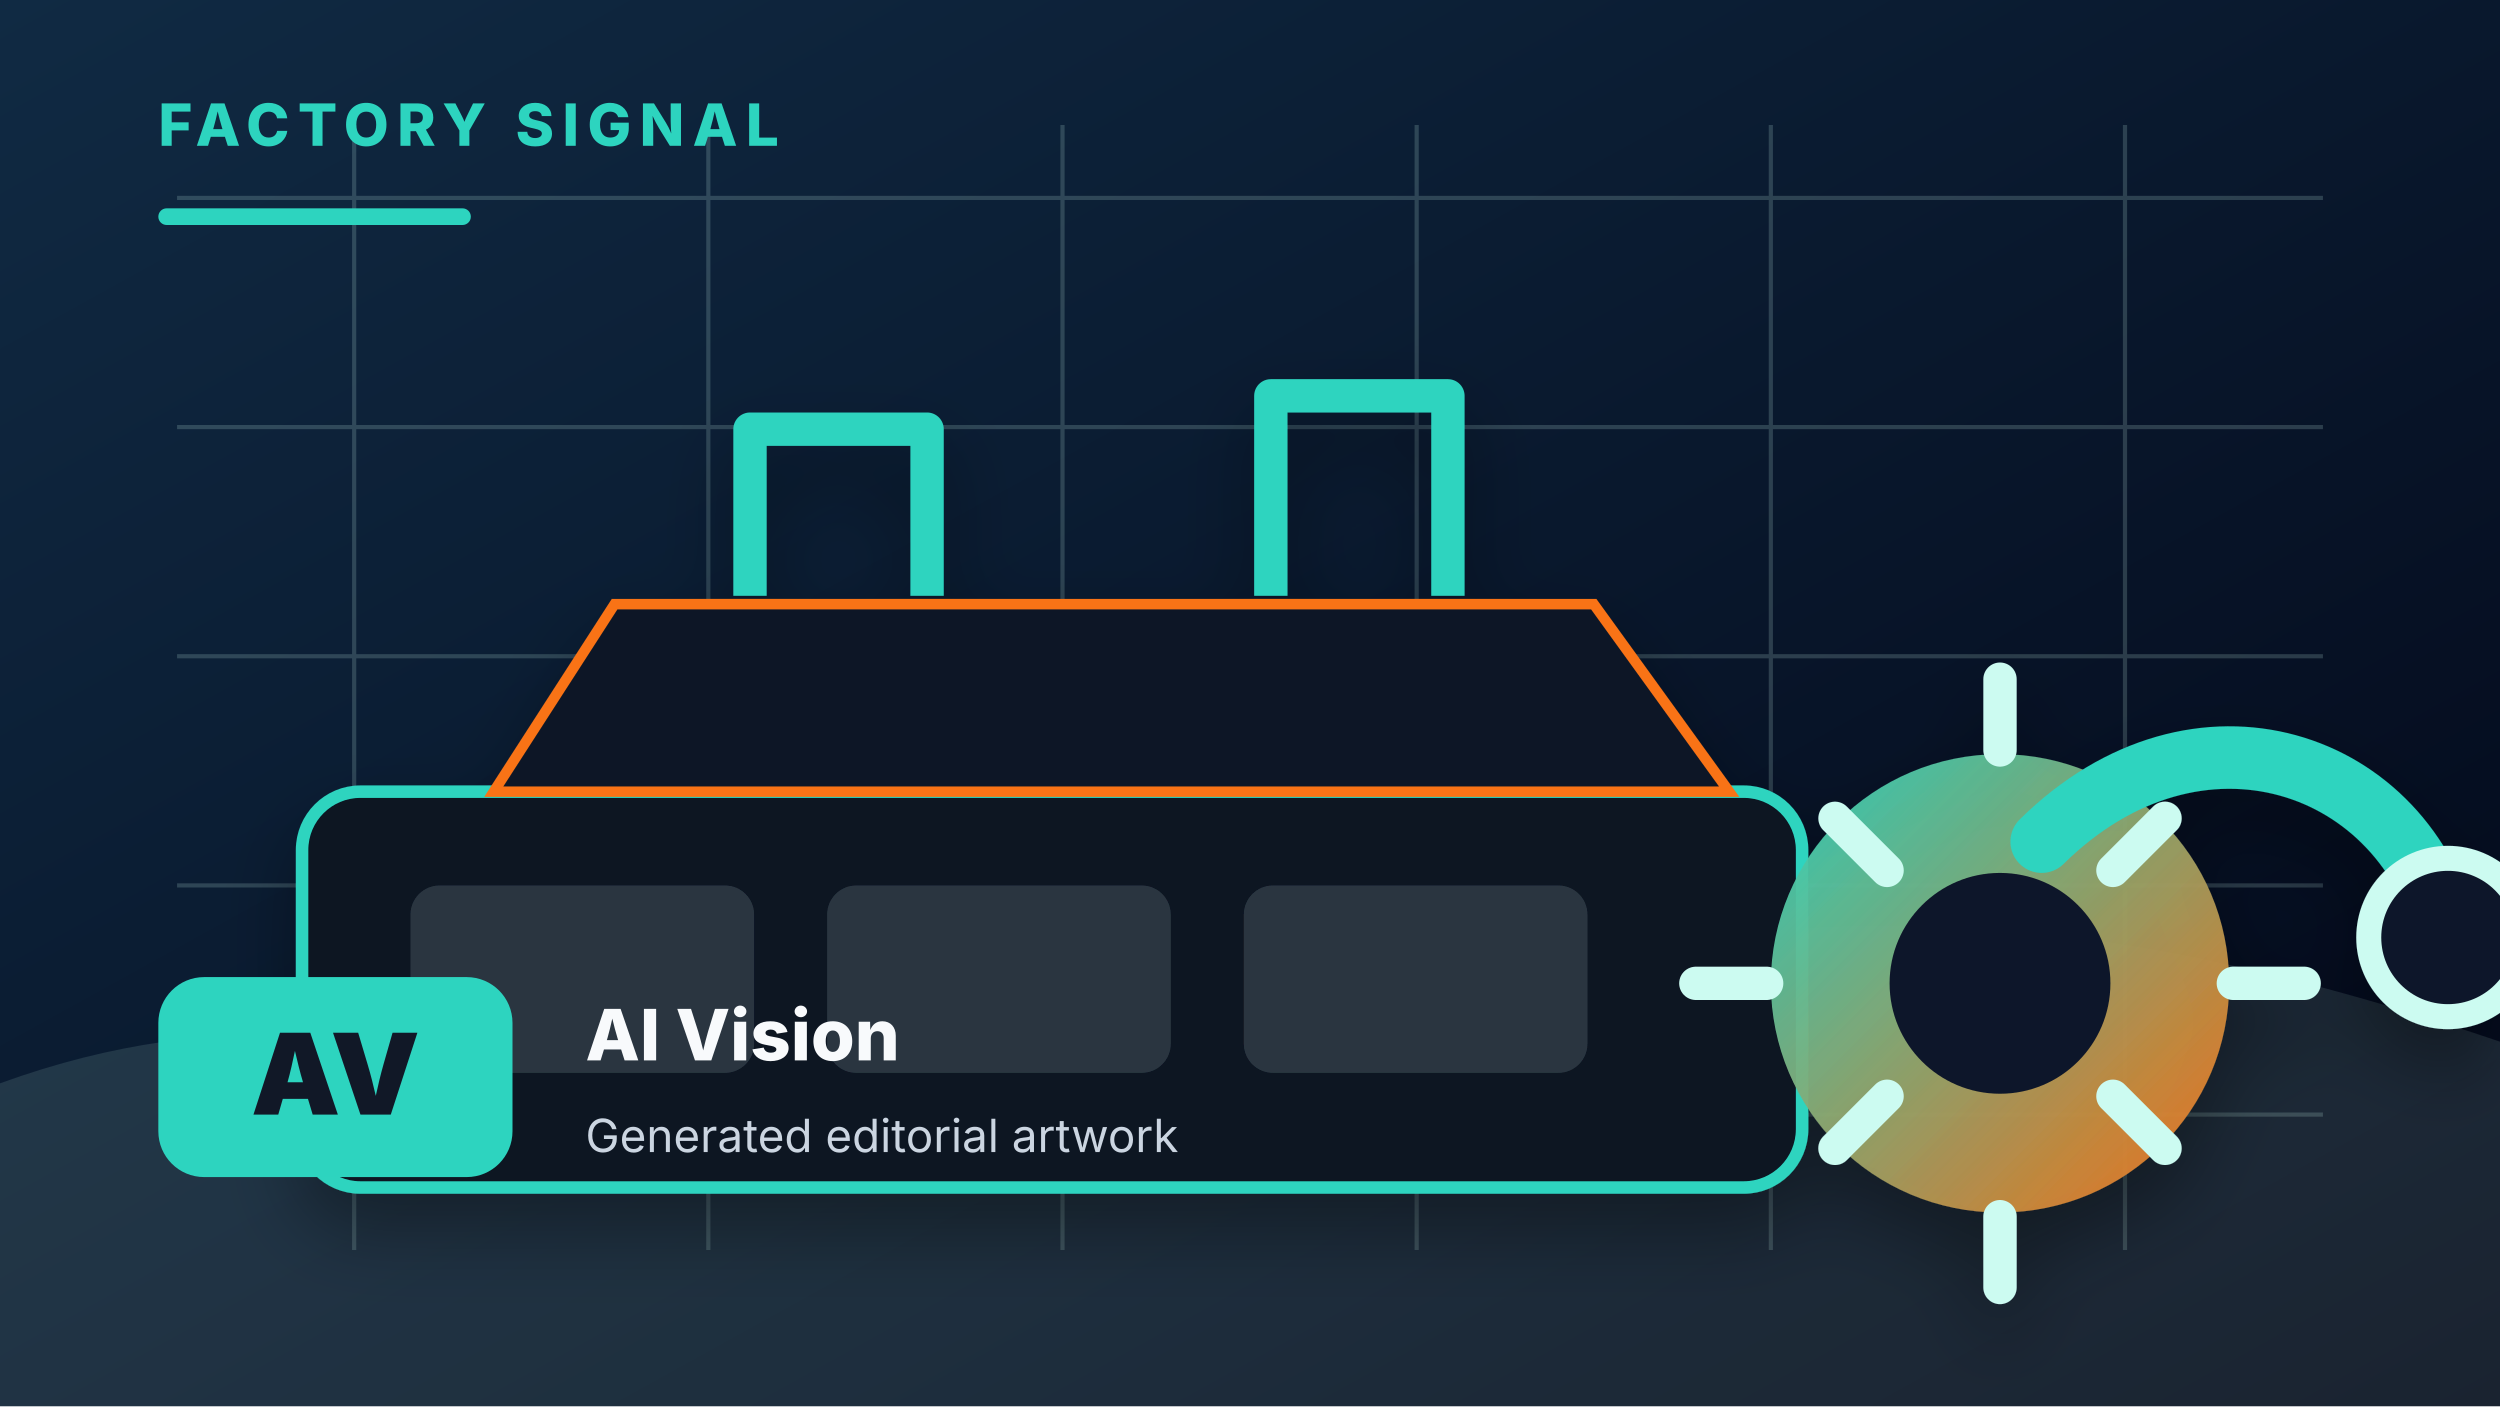
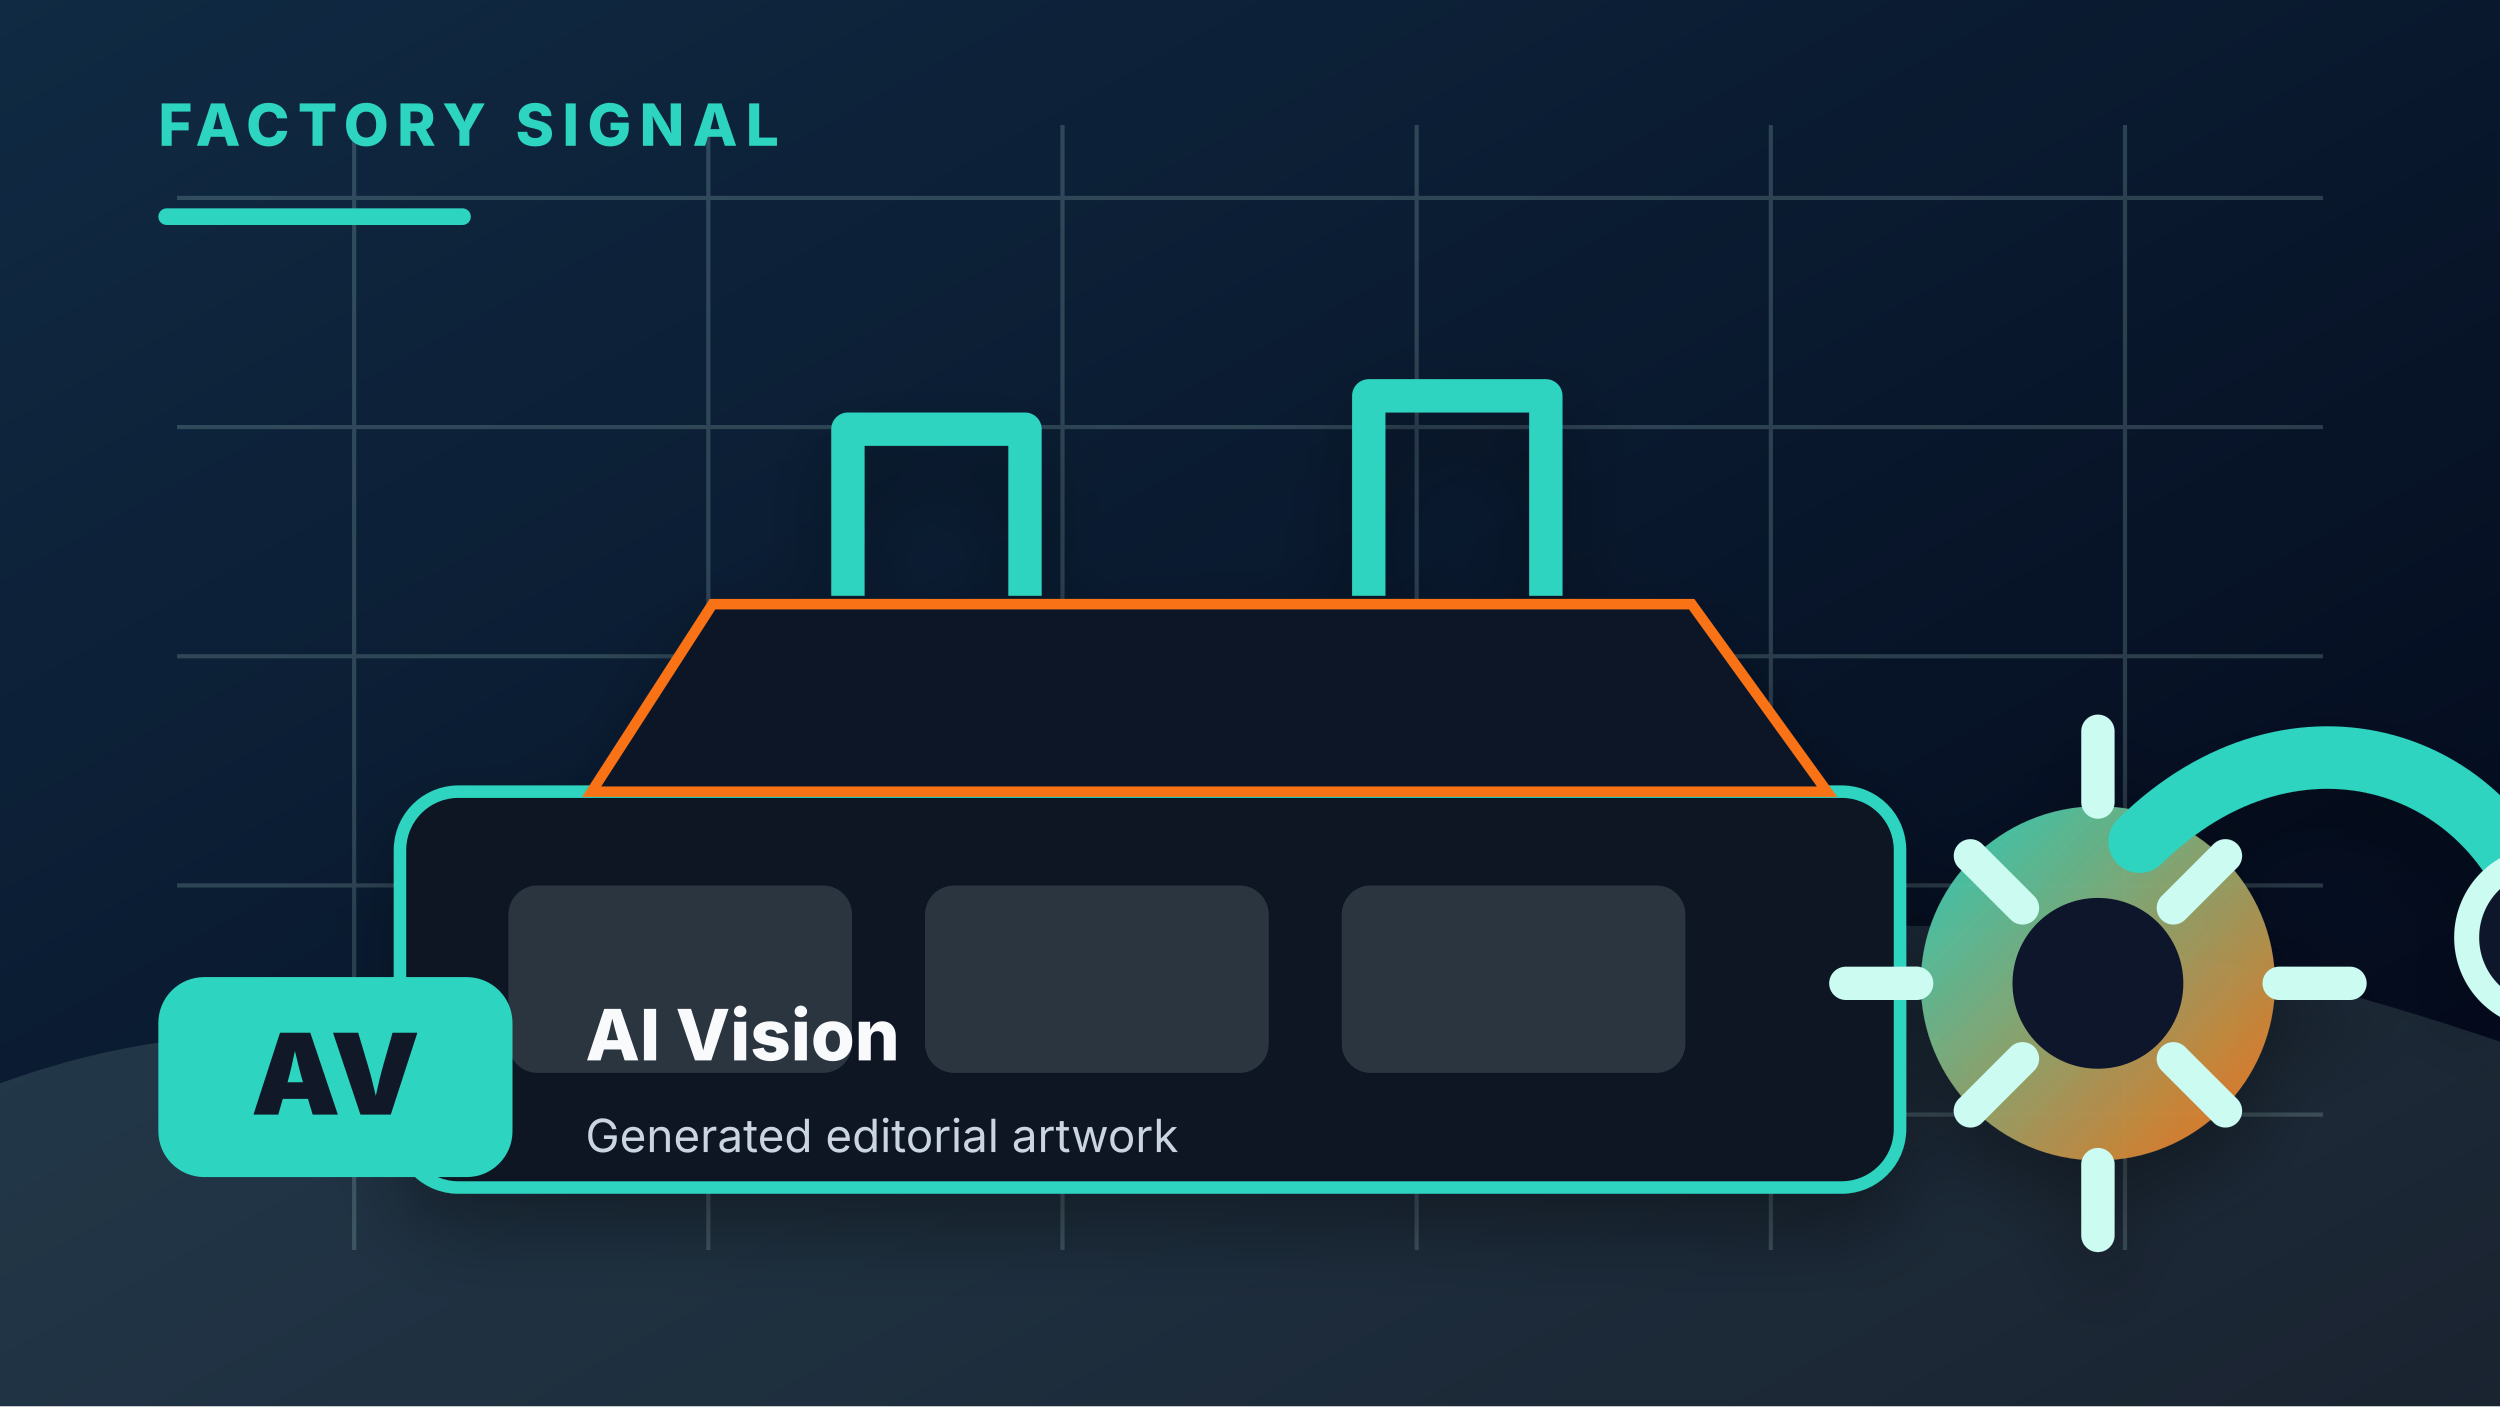
<svg xmlns="http://www.w3.org/2000/svg" width="1600" height="900" viewBox="0 0 1600 900" role="img" aria-labelledby="title desc">
  <g transform="scale(1.333333)">
    <defs>
      <linearGradient id="bg" x1="0" y1="0" x2="1" y2="1">
        <stop offset="0" stop-color="#102a43" />
        <stop offset="1" stop-color="#020617" />
      </linearGradient>
      <linearGradient id="accent" x1="0" y1="0" x2="1" y2="1">
        <stop offset="0" stop-color="#2dd4bf" />
        <stop offset="1" stop-color="#f97316" />
      </linearGradient>
      <filter id="shadow" x="-20%" y="-20%" width="140%" height="140%">
        <feDropShadow dx="0" dy="18" stdDeviation="18" flood-color="#000000" flood-opacity="0.35" />
      </filter>
    </defs>
    <rect width="1200" height="675" fill="url(#bg)" />
    <path d="M0 520 C220 440 340 595 560 520 S920 405 1200 500 V675 H0Z" fill="#ccfbf1" opacity="0.12" />
    <g opacity="0.18" stroke="#ccfbf1" stroke-width="2">
      <path d="M85 95H1115M85 205H1115M85 315H1115M85 425H1115M85 535H1115" />
      <path d="M170 60V600M340 60V600M510 60V600M680 60V600M850 60V600M1020 60V600" />
    </g>
-     <g transform="translate(145 120)" filter="url(#shadow)">
+     <g transform="translate(192 120)" filter="url(#shadow)">
      <rect x="0" y="260" width="720" height="190" rx="28" fill="#0b1220" stroke="#2dd4bf" stroke-width="6" />
      <rect x="52" y="305" width="165" height="90" rx="14" fill="#ccfbf1" opacity="0.16" />
      <rect x="252" y="305" width="165" height="90" rx="14" fill="#ccfbf1" opacity="0.16" />
      <rect x="452" y="305" width="165" height="90" rx="14" fill="#ccfbf1" opacity="0.16" />
      <path d="M92 260 L150 170 H620 L685 260Z" fill="#111827" stroke="#f97316" stroke-width="5" />
      <path d="M215 166 V86 H300 V166M465 166 V70 H550 V166" fill="none" stroke="#2dd4bf" stroke-width="16" stroke-linejoin="round" />
-       <circle cx="815" cy="352" r="110" fill="url(#accent)" opacity="0.95" />
-       <circle cx="815" cy="352" r="53" fill="#0f172a" />
+       <circle cx="815" cy="352" r="85" fill="url(#accent)" opacity="0.95" />
+       <circle cx="815" cy="352" r="41" fill="#0f172a" />
      <g stroke="#ccfbf1" stroke-width="16" stroke-linecap="round">
-         <path d="M815 206v34M815 498v-34M669 352h34M961 352h-34" />
-         <path d="M735.8 272.8l25 25M894.2 272.8l-25 25M735.8 431.2l25-25M894.2 431.2l-25-25" />
+         <path d="M815 231v34M815 473v-34M694 352h34M936 352h-34" />
+         <path d="M753.8 290.8l25 25M876.2 290.8l-25 25M753.8 413.2l25-25M876.2 413.2l-25-25" />
      </g>
      <path d="M835 284 C910 210 1010 245 1030 330" fill="none" stroke="#2dd4bf" stroke-width="30" stroke-linecap="round" />
-       <path d="M1030 330 l254 58" stroke="#f97316" stroke-width="34" stroke-linecap="round" />
+       <path d="M1030 330 l185 58" stroke="#f97316" stroke-width="34" stroke-linecap="round" />
      <circle cx="1030" cy="330" r="38" fill="#0f172a" stroke="#ccfbf1" stroke-width="12" />
-       <path d="M1284 388 l54 -35M1284 388 l46 45" stroke="#2dd4bf" stroke-width="18" stroke-linecap="round" />
+       <path d="M1215 388 l54 -35M1215 388 l46 45" stroke="#2dd4bf" stroke-width="18" stroke-linecap="round" />
    </g>
    <g transform="translate(76 70)">
      <text x="0" y="0" fill="#2dd4bf" font-family="Inter, Arial, sans-serif" font-size="28" font-weight="800" letter-spacing="4">FACTORY SIGNAL</text>
      <rect x="0" y="30" width="150" height="8" rx="4" fill="#2dd4bf" />
    </g>
    <g transform="translate(76 535)">
      <rect x="0" y="-66" width="170" height="96" rx="22" fill="#2dd4bf" />
      <text x="85" y="0" text-anchor="middle" fill="#111827" font-family="Inter, Arial, sans-serif" font-size="54" font-weight="900">AV</text>
      <text x="205" y="-26" fill="#f8fafc" font-family="Inter, Arial, sans-serif" font-size="34" font-weight="800">AI Vision</text>
      <text x="205" y="18" fill="#cbd5e1" font-family="Inter, Arial, sans-serif" font-size="22">Generated editorial artwork</text>
    </g>
  </g>
</svg>
